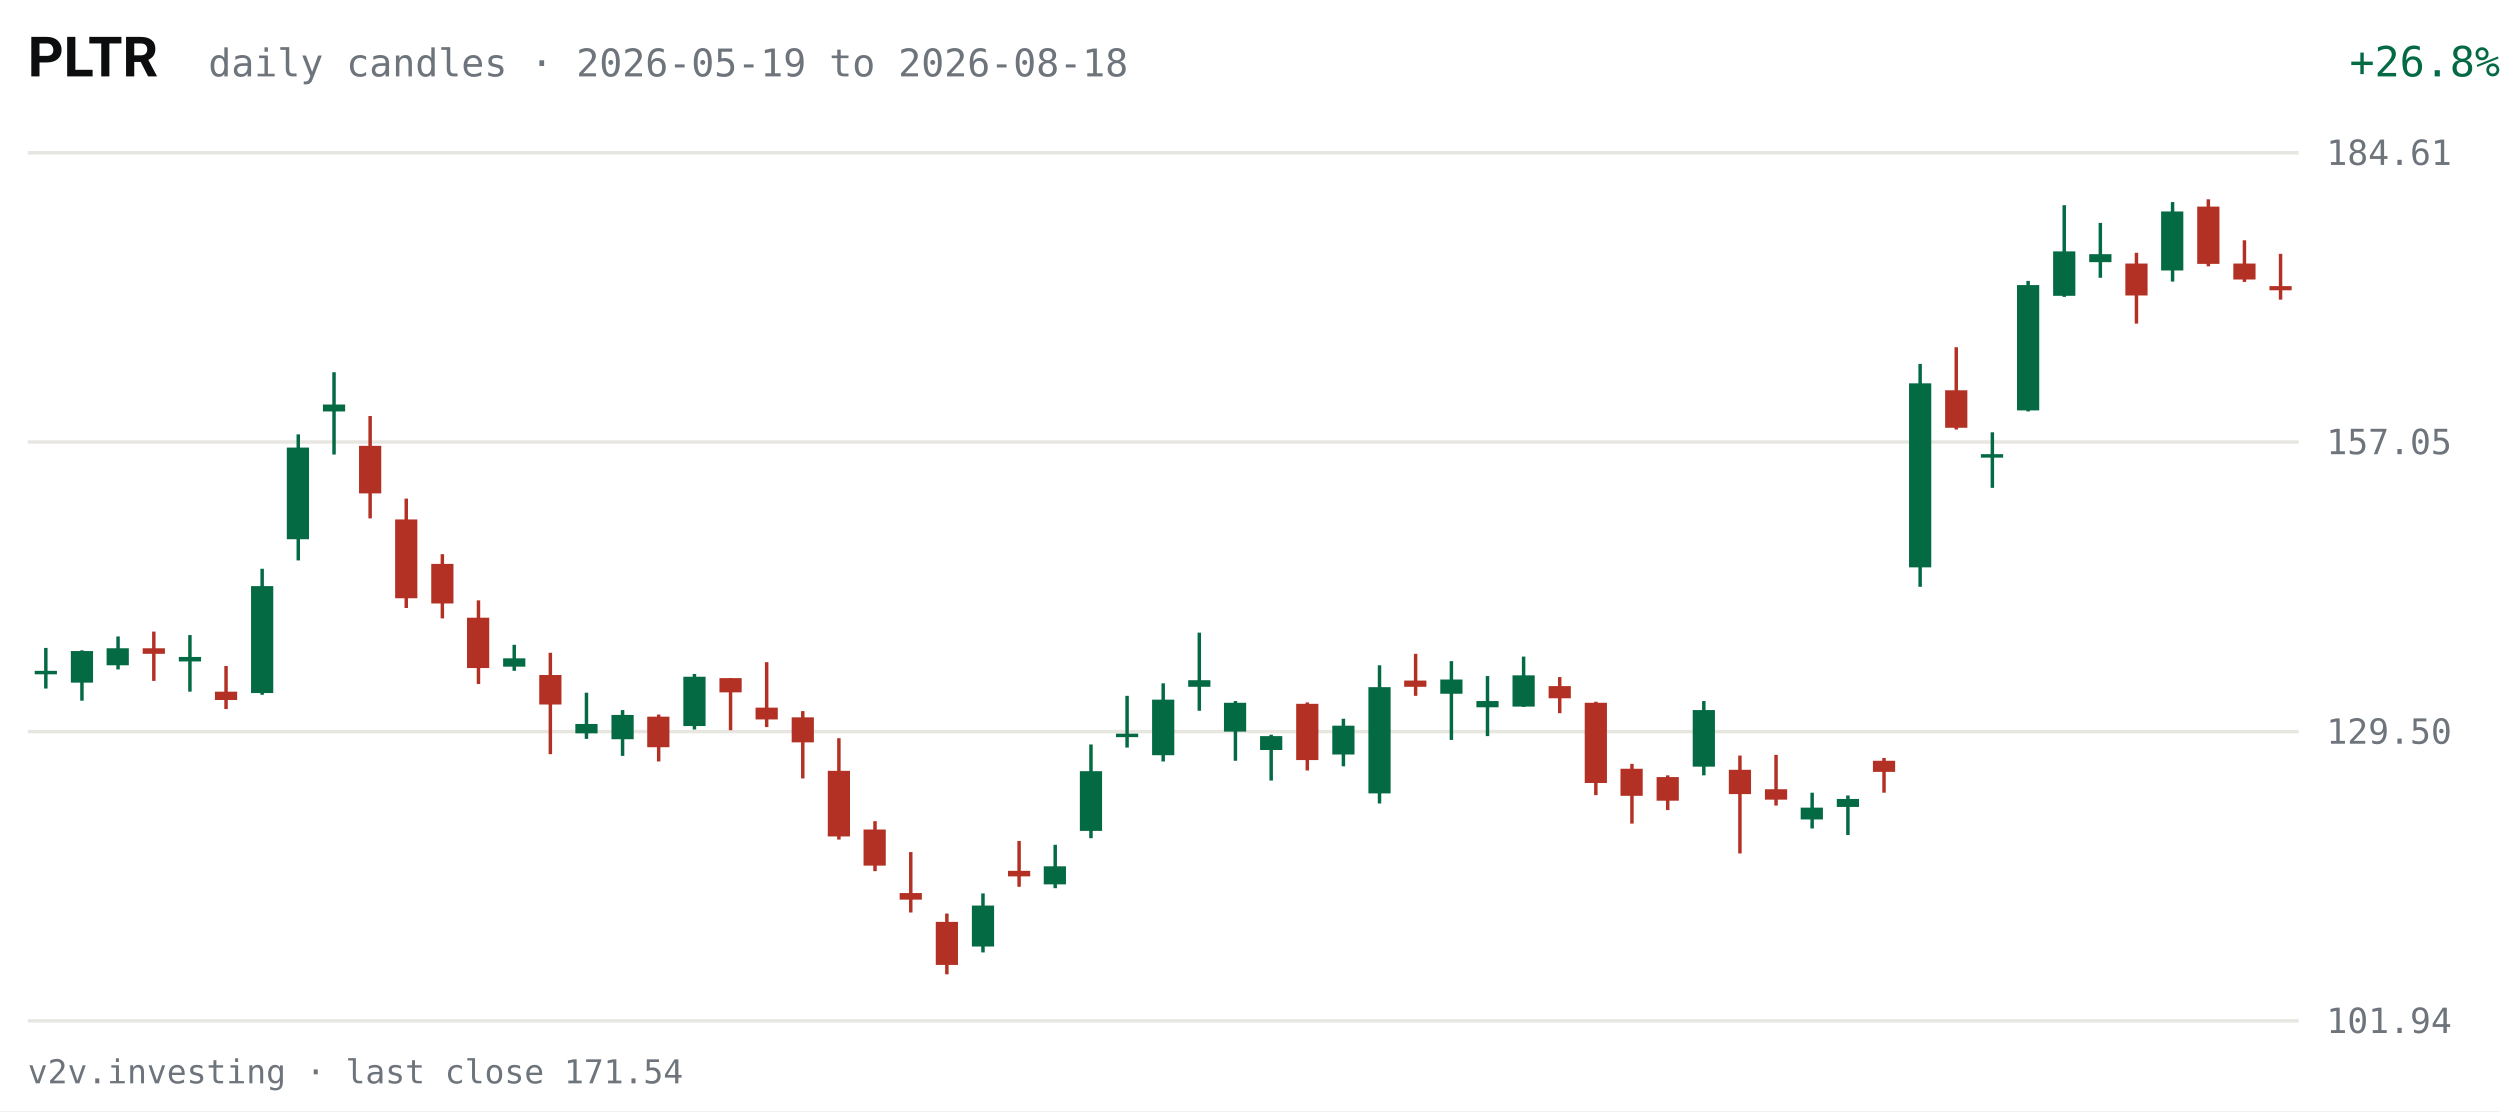
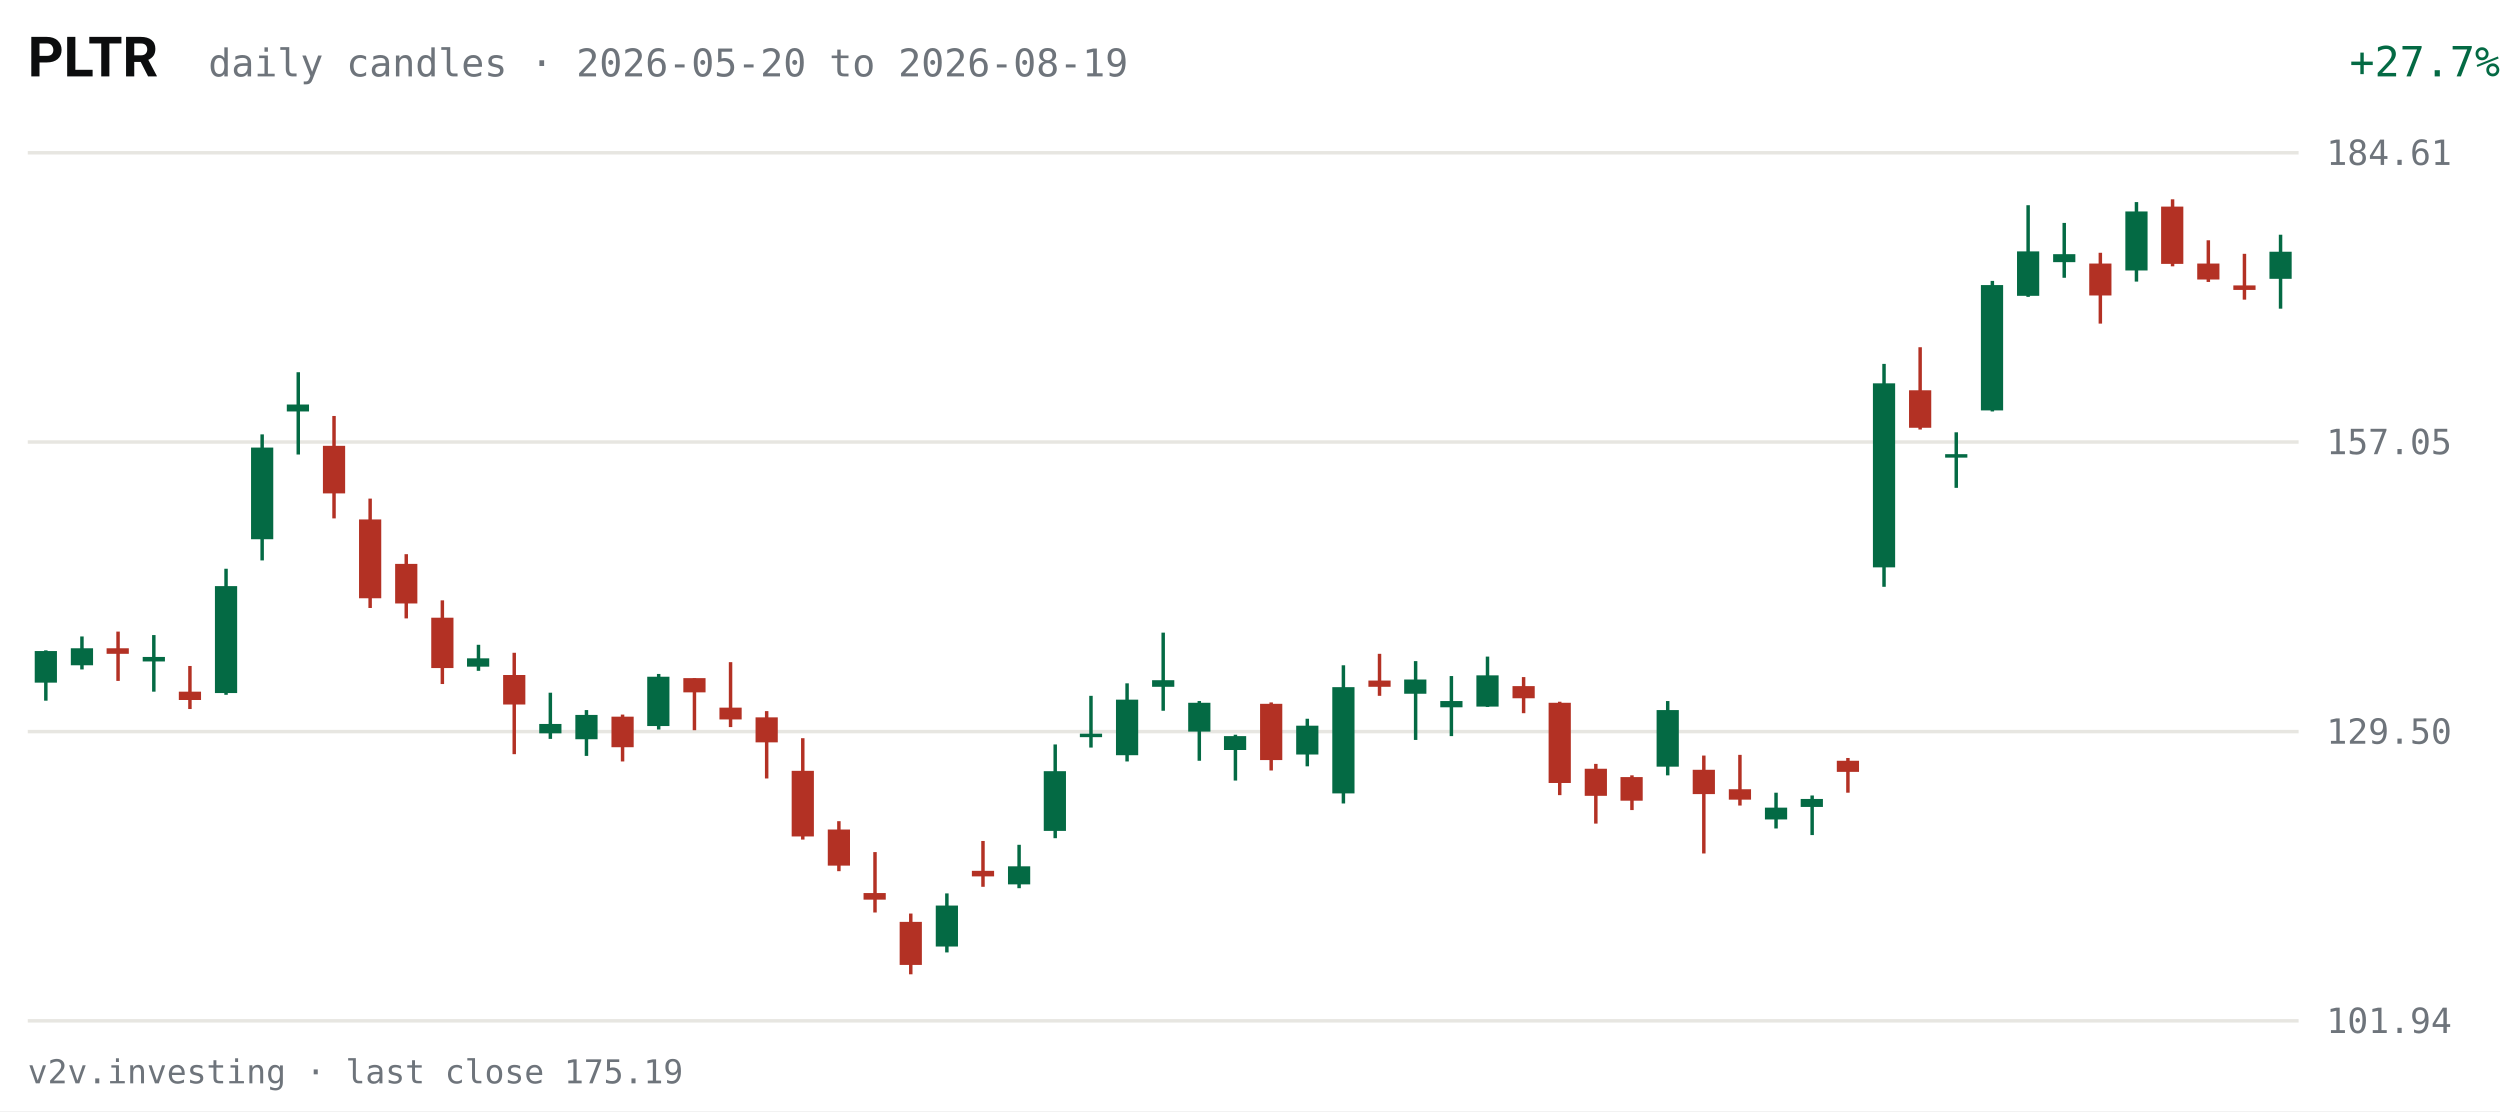
<svg xmlns="http://www.w3.org/2000/svg" viewBox="0 0 720 320" width="720" height="320" role="img" aria-label="PLTR daily candles, last 63 sessions">
  <rect width="720" height="320" fill="#FFFFFF" />
  <text x="8" y="22" fill="#0C0D0E" font-size="16" font-weight="600" font-family="system-ui,-apple-system,Segoe UI,Roboto,sans-serif">PLTR</text>
-   <text x="60" y="22" fill="#6E747B" font-size="11" font-family="ui-monospace,SFMono-Regular,Menlo,Consolas,monospace">daily candles · 2026-05-19 to 2026-08-18</text>
-   <text x="670" y="22" fill="#046A44" font-size="12" text-anchor="end" font-family="ui-monospace,SFMono-Regular,Menlo,Consolas,monospace" transform="translate(50,0)">+26.8%</text>
+   <text x="60" y="22" fill="#6E747B" font-size="11" font-family="ui-monospace,SFMono-Regular,Menlo,Consolas,monospace">daily candles · 2026-05-20 to 2026-08-19</text>
+   <text x="670" y="22" fill="#046A44" font-size="12" text-anchor="end" font-family="ui-monospace,SFMono-Regular,Menlo,Consolas,monospace" transform="translate(50,0)">+27.7%</text>
  <g font-family="ui-monospace,SFMono-Regular,Menlo,Consolas,monospace">
    <line x1="8" y1="294.0" x2="662" y2="294.0" stroke="#E7E6E1" stroke-width="1" />
    <text x="670" y="297.5" fill="#6E747B" font-size="10">101.94</text>
    <line x1="8" y1="210.7" x2="662" y2="210.7" stroke="#E7E6E1" stroke-width="1" />
    <text x="670" y="214.2" fill="#6E747B" font-size="10">129.50</text>
    <line x1="8" y1="127.3" x2="662" y2="127.3" stroke="#E7E6E1" stroke-width="1" />
    <text x="670" y="130.8" fill="#6E747B" font-size="10">157.05</text>
    <line x1="8" y1="44.0" x2="662" y2="44.0" stroke="#E7E6E1" stroke-width="1" />
    <text x="670" y="47.5" fill="#6E747B" font-size="10">184.61</text>
-     <line x1="13.2" y1="186.6" x2="13.2" y2="198.3" stroke="#046A44" stroke-width="1" />
-     <rect x="10.0" y="193.2" width="6.4" height="1.0" fill="#046A44" />
-     <line x1="23.6" y1="187.3" x2="23.6" y2="201.8" stroke="#046A44" stroke-width="1" />
-     <rect x="20.4" y="187.5" width="6.4" height="9.1" fill="#046A44" />
-     <line x1="34.0" y1="183.3" x2="34.0" y2="192.8" stroke="#046A44" stroke-width="1" />
-     <rect x="30.7" y="186.7" width="6.4" height="4.9" fill="#046A44" />
-     <line x1="44.3" y1="181.9" x2="44.3" y2="196.1" stroke="#B33124" stroke-width="1" />
-     <rect x="41.1" y="186.7" width="6.4" height="1.6" fill="#B33124" />
-     <line x1="54.7" y1="182.9" x2="54.7" y2="199.2" stroke="#046A44" stroke-width="1" />
-     <rect x="51.5" y="189.2" width="6.4" height="1.3" fill="#046A44" />
-     <line x1="65.1" y1="191.8" x2="65.1" y2="204.2" stroke="#B33124" stroke-width="1" />
-     <rect x="61.9" y="199.2" width="6.4" height="2.4" fill="#B33124" />
-     <line x1="75.5" y1="163.8" x2="75.5" y2="200.1" stroke="#046A44" stroke-width="1" />
-     <rect x="72.3" y="168.8" width="6.4" height="30.8" fill="#046A44" />
-     <line x1="85.9" y1="125.1" x2="85.9" y2="161.4" stroke="#046A44" stroke-width="1" />
-     <rect x="82.6" y="128.9" width="6.4" height="26.4" fill="#046A44" />
-     <line x1="96.2" y1="107.2" x2="96.2" y2="130.9" stroke="#046A44" stroke-width="1" />
-     <rect x="93.0" y="116.5" width="6.4" height="2.0" fill="#046A44" />
-     <line x1="106.6" y1="119.8" x2="106.6" y2="149.3" stroke="#B33124" stroke-width="1" />
-     <rect x="103.4" y="128.4" width="6.4" height="13.7" fill="#B33124" />
-     <line x1="117.0" y1="143.6" x2="117.0" y2="175.1" stroke="#B33124" stroke-width="1" />
-     <rect x="113.8" y="149.6" width="6.4" height="22.7" fill="#B33124" />
-     <line x1="127.4" y1="159.6" x2="127.4" y2="178.1" stroke="#B33124" stroke-width="1" />
-     <rect x="124.2" y="162.4" width="6.4" height="11.4" fill="#B33124" />
-     <line x1="137.8" y1="172.9" x2="137.8" y2="197.0" stroke="#B33124" stroke-width="1" />
-     <rect x="134.5" y="177.9" width="6.4" height="14.5" fill="#B33124" />
-     <line x1="148.1" y1="185.7" x2="148.1" y2="193.2" stroke="#046A44" stroke-width="1" />
-     <rect x="144.9" y="189.6" width="6.4" height="2.4" fill="#046A44" />
-     <line x1="158.5" y1="188.0" x2="158.5" y2="217.2" stroke="#B33124" stroke-width="1" />
-     <rect x="155.3" y="194.4" width="6.4" height="8.5" fill="#B33124" />
-     <line x1="168.9" y1="199.5" x2="168.9" y2="212.8" stroke="#046A44" stroke-width="1" />
-     <rect x="165.7" y="208.5" width="6.4" height="2.7" fill="#046A44" />
-     <line x1="179.3" y1="204.5" x2="179.3" y2="217.7" stroke="#046A44" stroke-width="1" />
-     <rect x="176.1" y="205.9" width="6.4" height="7.0" fill="#046A44" />
-     <line x1="189.7" y1="205.8" x2="189.7" y2="219.3" stroke="#B33124" stroke-width="1" />
-     <rect x="186.4" y="206.4" width="6.4" height="8.8" fill="#B33124" />
-     <line x1="200.0" y1="194.1" x2="200.0" y2="210.1" stroke="#046A44" stroke-width="1" />
-     <rect x="196.8" y="194.9" width="6.4" height="14.2" fill="#046A44" />
-     <line x1="210.4" y1="195.3" x2="210.4" y2="210.3" stroke="#B33124" stroke-width="1" />
-     <rect x="207.2" y="195.3" width="6.4" height="4.1" fill="#B33124" />
-     <line x1="220.8" y1="190.7" x2="220.8" y2="209.4" stroke="#B33124" stroke-width="1" />
-     <rect x="217.6" y="203.8" width="6.4" height="3.4" fill="#B33124" />
-     <line x1="231.2" y1="204.8" x2="231.2" y2="224.2" stroke="#B33124" stroke-width="1" />
-     <rect x="228.0" y="206.6" width="6.4" height="7.2" fill="#B33124" />
-     <line x1="241.6" y1="212.6" x2="241.6" y2="241.8" stroke="#B33124" stroke-width="1" />
-     <rect x="238.4" y="222.0" width="6.4" height="18.9" fill="#B33124" />
-     <line x1="252.0" y1="236.5" x2="252.0" y2="250.9" stroke="#B33124" stroke-width="1" />
-     <rect x="248.7" y="238.9" width="6.4" height="10.4" fill="#B33124" />
-     <line x1="262.3" y1="245.4" x2="262.3" y2="262.8" stroke="#B33124" stroke-width="1" />
-     <rect x="259.1" y="257.2" width="6.4" height="1.9" fill="#B33124" />
-     <line x1="272.7" y1="263.1" x2="272.7" y2="280.6" stroke="#B33124" stroke-width="1" />
-     <rect x="269.5" y="265.5" width="6.4" height="12.4" fill="#B33124" />
-     <line x1="283.1" y1="257.3" x2="283.1" y2="274.3" stroke="#046A44" stroke-width="1" />
-     <rect x="279.9" y="260.8" width="6.4" height="11.8" fill="#046A44" />
-     <line x1="293.5" y1="242.2" x2="293.5" y2="255.4" stroke="#B33124" stroke-width="1" />
-     <rect x="290.3" y="250.8" width="6.4" height="1.6" fill="#B33124" />
-     <line x1="303.9" y1="243.3" x2="303.9" y2="255.8" stroke="#046A44" stroke-width="1" />
-     <rect x="300.6" y="249.5" width="6.4" height="5.2" fill="#046A44" />
-     <line x1="314.2" y1="214.4" x2="314.2" y2="241.4" stroke="#046A44" stroke-width="1" />
-     <rect x="311.0" y="222.1" width="6.4" height="17.2" fill="#046A44" />
-     <line x1="324.6" y1="200.4" x2="324.6" y2="215.3" stroke="#046A44" stroke-width="1" />
-     <rect x="321.4" y="211.3" width="6.4" height="1.0" fill="#046A44" />
-     <line x1="335.0" y1="196.8" x2="335.0" y2="219.3" stroke="#046A44" stroke-width="1" />
-     <rect x="331.8" y="201.5" width="6.4" height="16.0" fill="#046A44" />
-     <line x1="345.4" y1="182.2" x2="345.4" y2="204.7" stroke="#046A44" stroke-width="1" />
-     <rect x="342.2" y="195.9" width="6.4" height="1.9" fill="#046A44" />
-     <line x1="355.8" y1="201.9" x2="355.8" y2="219.1" stroke="#046A44" stroke-width="1" />
-     <rect x="352.5" y="202.4" width="6.4" height="8.3" fill="#046A44" />
-     <line x1="366.1" y1="211.6" x2="366.1" y2="224.8" stroke="#046A44" stroke-width="1" />
-     <rect x="362.9" y="212.0" width="6.4" height="4.0" fill="#046A44" />
-     <line x1="376.5" y1="202.3" x2="376.5" y2="221.9" stroke="#B33124" stroke-width="1" />
-     <rect x="373.3" y="202.7" width="6.4" height="16.2" fill="#B33124" />
-     <line x1="386.9" y1="207.0" x2="386.9" y2="220.7" stroke="#046A44" stroke-width="1" />
-     <rect x="383.7" y="209.0" width="6.4" height="8.3" fill="#046A44" />
-     <line x1="397.3" y1="191.6" x2="397.3" y2="231.4" stroke="#046A44" stroke-width="1" />
-     <rect x="394.1" y="197.9" width="6.4" height="30.6" fill="#046A44" />
-     <line x1="407.7" y1="188.3" x2="407.7" y2="200.4" stroke="#B33124" stroke-width="1" />
-     <rect x="404.4" y="196.0" width="6.4" height="1.8" fill="#B33124" />
-     <line x1="418.0" y1="190.4" x2="418.0" y2="213.1" stroke="#046A44" stroke-width="1" />
-     <rect x="414.8" y="195.7" width="6.4" height="4.1" fill="#046A44" />
-     <line x1="428.4" y1="194.7" x2="428.4" y2="212.0" stroke="#046A44" stroke-width="1" />
-     <rect x="425.2" y="201.9" width="6.4" height="1.8" fill="#046A44" />
-     <line x1="438.8" y1="189.1" x2="438.8" y2="203.6" stroke="#046A44" stroke-width="1" />
-     <rect x="435.6" y="194.5" width="6.4" height="9.0" fill="#046A44" />
-     <line x1="449.2" y1="195.0" x2="449.2" y2="205.4" stroke="#B33124" stroke-width="1" />
-     <rect x="446.0" y="197.6" width="6.4" height="3.5" fill="#B33124" />
-     <line x1="459.6" y1="202.1" x2="459.6" y2="229.0" stroke="#B33124" stroke-width="1" />
-     <rect x="456.4" y="202.4" width="6.4" height="23.1" fill="#B33124" />
-     <line x1="470.0" y1="220.0" x2="470.0" y2="237.2" stroke="#B33124" stroke-width="1" />
-     <rect x="466.7" y="221.4" width="6.4" height="7.8" fill="#B33124" />
-     <line x1="480.3" y1="223.3" x2="480.3" y2="233.3" stroke="#B33124" stroke-width="1" />
-     <rect x="477.1" y="223.8" width="6.4" height="6.8" fill="#B33124" />
-     <line x1="490.7" y1="201.9" x2="490.7" y2="223.3" stroke="#046A44" stroke-width="1" />
-     <rect x="487.5" y="204.5" width="6.4" height="16.3" fill="#046A44" />
-     <line x1="501.1" y1="217.6" x2="501.1" y2="245.8" stroke="#B33124" stroke-width="1" />
-     <rect x="497.9" y="221.7" width="6.4" height="7.0" fill="#B33124" />
-     <line x1="511.5" y1="217.4" x2="511.5" y2="232.0" stroke="#B33124" stroke-width="1" />
-     <rect x="508.3" y="227.3" width="6.4" height="3.0" fill="#B33124" />
-     <line x1="521.9" y1="228.3" x2="521.9" y2="238.6" stroke="#046A44" stroke-width="1" />
-     <rect x="518.6" y="232.6" width="6.4" height="3.4" fill="#046A44" />
-     <line x1="532.2" y1="229.1" x2="532.2" y2="240.5" stroke="#046A44" stroke-width="1" />
-     <rect x="529.0" y="230.1" width="6.4" height="2.3" fill="#046A44" />
-     <line x1="542.6" y1="218.3" x2="542.6" y2="228.3" stroke="#B33124" stroke-width="1" />
-     <rect x="539.4" y="219.1" width="6.4" height="3.2" fill="#B33124" />
-     <line x1="553.0" y1="104.8" x2="553.0" y2="169.0" stroke="#046A44" stroke-width="1" />
-     <rect x="549.8" y="110.4" width="6.4" height="53.0" fill="#046A44" />
-     <line x1="563.4" y1="100.0" x2="563.4" y2="123.7" stroke="#B33124" stroke-width="1" />
-     <rect x="560.2" y="112.4" width="6.4" height="10.8" fill="#B33124" />
-     <line x1="573.8" y1="124.5" x2="573.8" y2="140.5" stroke="#046A44" stroke-width="1" />
-     <rect x="570.5" y="130.8" width="6.4" height="1.0" fill="#046A44" />
-     <line x1="584.1" y1="80.9" x2="584.1" y2="118.5" stroke="#046A44" stroke-width="1" />
-     <rect x="580.9" y="82.1" width="6.4" height="36.1" fill="#046A44" />
-     <line x1="594.5" y1="59.1" x2="594.5" y2="85.5" stroke="#046A44" stroke-width="1" />
-     <rect x="591.3" y="72.4" width="6.4" height="12.8" fill="#046A44" />
-     <line x1="604.9" y1="64.2" x2="604.9" y2="80.0" stroke="#046A44" stroke-width="1" />
-     <rect x="601.7" y="73.2" width="6.4" height="2.3" fill="#046A44" />
-     <line x1="615.3" y1="72.8" x2="615.3" y2="93.2" stroke="#B33124" stroke-width="1" />
-     <rect x="612.1" y="75.9" width="6.4" height="9.2" fill="#B33124" />
-     <line x1="625.7" y1="58.2" x2="625.7" y2="81.1" stroke="#046A44" stroke-width="1" />
-     <rect x="622.4" y="60.9" width="6.4" height="17.0" fill="#046A44" />
-     <line x1="636.0" y1="57.4" x2="636.0" y2="76.7" stroke="#B33124" stroke-width="1" />
-     <rect x="632.8" y="59.5" width="6.4" height="16.5" fill="#B33124" />
-     <line x1="646.4" y1="69.2" x2="646.4" y2="81.2" stroke="#B33124" stroke-width="1" />
-     <rect x="643.2" y="75.9" width="6.4" height="4.6" fill="#B33124" />
-     <line x1="656.8" y1="73.1" x2="656.8" y2="86.3" stroke="#B33124" stroke-width="1" />
-     <rect x="653.6" y="82.4" width="6.4" height="1.2" fill="#B33124" />
+     <line x1="13.2" y1="187.3" x2="13.2" y2="201.8" stroke="#046A44" stroke-width="1" />
+     <rect x="10.0" y="187.5" width="6.4" height="9.1" fill="#046A44" />
+     <line x1="23.6" y1="183.3" x2="23.6" y2="192.8" stroke="#046A44" stroke-width="1" />
+     <rect x="20.4" y="186.7" width="6.4" height="4.9" fill="#046A44" />
+     <line x1="34.0" y1="181.9" x2="34.0" y2="196.1" stroke="#B33124" stroke-width="1" />
+     <rect x="30.7" y="186.7" width="6.4" height="1.6" fill="#B33124" />
+     <line x1="44.3" y1="182.9" x2="44.3" y2="199.2" stroke="#046A44" stroke-width="1" />
+     <rect x="41.1" y="189.2" width="6.4" height="1.3" fill="#046A44" />
+     <line x1="54.7" y1="191.8" x2="54.7" y2="204.2" stroke="#B33124" stroke-width="1" />
+     <rect x="51.5" y="199.2" width="6.4" height="2.4" fill="#B33124" />
+     <line x1="65.1" y1="163.8" x2="65.1" y2="200.1" stroke="#046A44" stroke-width="1" />
+     <rect x="61.9" y="168.8" width="6.4" height="30.8" fill="#046A44" />
+     <line x1="75.5" y1="125.1" x2="75.5" y2="161.4" stroke="#046A44" stroke-width="1" />
+     <rect x="72.3" y="128.9" width="6.4" height="26.4" fill="#046A44" />
+     <line x1="85.9" y1="107.2" x2="85.9" y2="130.9" stroke="#046A44" stroke-width="1" />
+     <rect x="82.6" y="116.5" width="6.4" height="2.0" fill="#046A44" />
+     <line x1="96.2" y1="119.8" x2="96.2" y2="149.3" stroke="#B33124" stroke-width="1" />
+     <rect x="93.0" y="128.4" width="6.4" height="13.7" fill="#B33124" />
+     <line x1="106.6" y1="143.6" x2="106.6" y2="175.1" stroke="#B33124" stroke-width="1" />
+     <rect x="103.4" y="149.6" width="6.4" height="22.7" fill="#B33124" />
+     <line x1="117.0" y1="159.6" x2="117.0" y2="178.1" stroke="#B33124" stroke-width="1" />
+     <rect x="113.8" y="162.4" width="6.4" height="11.4" fill="#B33124" />
+     <line x1="127.4" y1="172.9" x2="127.4" y2="197.0" stroke="#B33124" stroke-width="1" />
+     <rect x="124.2" y="177.9" width="6.4" height="14.5" fill="#B33124" />
+     <line x1="137.8" y1="185.7" x2="137.8" y2="193.2" stroke="#046A44" stroke-width="1" />
+     <rect x="134.5" y="189.6" width="6.4" height="2.4" fill="#046A44" />
+     <line x1="148.1" y1="188.0" x2="148.1" y2="217.2" stroke="#B33124" stroke-width="1" />
+     <rect x="144.9" y="194.4" width="6.4" height="8.5" fill="#B33124" />
+     <line x1="158.5" y1="199.5" x2="158.5" y2="212.8" stroke="#046A44" stroke-width="1" />
+     <rect x="155.3" y="208.5" width="6.4" height="2.7" fill="#046A44" />
+     <line x1="168.9" y1="204.5" x2="168.9" y2="217.7" stroke="#046A44" stroke-width="1" />
+     <rect x="165.7" y="205.9" width="6.4" height="7.0" fill="#046A44" />
+     <line x1="179.3" y1="205.8" x2="179.3" y2="219.3" stroke="#B33124" stroke-width="1" />
+     <rect x="176.1" y="206.4" width="6.4" height="8.8" fill="#B33124" />
+     <line x1="189.7" y1="194.1" x2="189.7" y2="210.1" stroke="#046A44" stroke-width="1" />
+     <rect x="186.4" y="194.9" width="6.4" height="14.2" fill="#046A44" />
+     <line x1="200.0" y1="195.3" x2="200.0" y2="210.3" stroke="#B33124" stroke-width="1" />
+     <rect x="196.8" y="195.3" width="6.4" height="4.1" fill="#B33124" />
+     <line x1="210.4" y1="190.7" x2="210.4" y2="209.4" stroke="#B33124" stroke-width="1" />
+     <rect x="207.2" y="203.8" width="6.4" height="3.4" fill="#B33124" />
+     <line x1="220.8" y1="204.8" x2="220.8" y2="224.2" stroke="#B33124" stroke-width="1" />
+     <rect x="217.6" y="206.6" width="6.4" height="7.2" fill="#B33124" />
+     <line x1="231.2" y1="212.6" x2="231.2" y2="241.8" stroke="#B33124" stroke-width="1" />
+     <rect x="228.0" y="222.0" width="6.4" height="18.9" fill="#B33124" />
+     <line x1="241.6" y1="236.5" x2="241.6" y2="250.9" stroke="#B33124" stroke-width="1" />
+     <rect x="238.4" y="238.9" width="6.4" height="10.4" fill="#B33124" />
+     <line x1="252.0" y1="245.4" x2="252.0" y2="262.8" stroke="#B33124" stroke-width="1" />
+     <rect x="248.7" y="257.2" width="6.4" height="1.9" fill="#B33124" />
+     <line x1="262.3" y1="263.1" x2="262.3" y2="280.6" stroke="#B33124" stroke-width="1" />
+     <rect x="259.1" y="265.5" width="6.4" height="12.4" fill="#B33124" />
+     <line x1="272.7" y1="257.3" x2="272.7" y2="274.3" stroke="#046A44" stroke-width="1" />
+     <rect x="269.5" y="260.8" width="6.4" height="11.8" fill="#046A44" />
+     <line x1="283.1" y1="242.2" x2="283.1" y2="255.4" stroke="#B33124" stroke-width="1" />
+     <rect x="279.9" y="250.8" width="6.4" height="1.6" fill="#B33124" />
+     <line x1="293.5" y1="243.3" x2="293.5" y2="255.8" stroke="#046A44" stroke-width="1" />
+     <rect x="290.3" y="249.5" width="6.4" height="5.2" fill="#046A44" />
+     <line x1="303.9" y1="214.4" x2="303.9" y2="241.4" stroke="#046A44" stroke-width="1" />
+     <rect x="300.6" y="222.1" width="6.4" height="17.2" fill="#046A44" />
+     <line x1="314.2" y1="200.4" x2="314.2" y2="215.3" stroke="#046A44" stroke-width="1" />
+     <rect x="311.0" y="211.3" width="6.4" height="1.0" fill="#046A44" />
+     <line x1="324.6" y1="196.8" x2="324.6" y2="219.3" stroke="#046A44" stroke-width="1" />
+     <rect x="321.4" y="201.5" width="6.4" height="16.0" fill="#046A44" />
+     <line x1="335.0" y1="182.2" x2="335.0" y2="204.7" stroke="#046A44" stroke-width="1" />
+     <rect x="331.8" y="195.9" width="6.4" height="1.9" fill="#046A44" />
+     <line x1="345.4" y1="201.9" x2="345.4" y2="219.1" stroke="#046A44" stroke-width="1" />
+     <rect x="342.2" y="202.4" width="6.4" height="8.3" fill="#046A44" />
+     <line x1="355.8" y1="211.6" x2="355.8" y2="224.8" stroke="#046A44" stroke-width="1" />
+     <rect x="352.5" y="212.0" width="6.4" height="4.0" fill="#046A44" />
+     <line x1="366.1" y1="202.3" x2="366.1" y2="221.9" stroke="#B33124" stroke-width="1" />
+     <rect x="362.9" y="202.7" width="6.4" height="16.2" fill="#B33124" />
+     <line x1="376.5" y1="207.0" x2="376.5" y2="220.7" stroke="#046A44" stroke-width="1" />
+     <rect x="373.3" y="209.0" width="6.4" height="8.3" fill="#046A44" />
+     <line x1="386.9" y1="191.6" x2="386.9" y2="231.4" stroke="#046A44" stroke-width="1" />
+     <rect x="383.7" y="197.9" width="6.4" height="30.6" fill="#046A44" />
+     <line x1="397.3" y1="188.3" x2="397.3" y2="200.4" stroke="#B33124" stroke-width="1" />
+     <rect x="394.1" y="196.0" width="6.4" height="1.8" fill="#B33124" />
+     <line x1="407.7" y1="190.4" x2="407.7" y2="213.1" stroke="#046A44" stroke-width="1" />
+     <rect x="404.4" y="195.7" width="6.4" height="4.1" fill="#046A44" />
+     <line x1="418.0" y1="194.7" x2="418.0" y2="212.0" stroke="#046A44" stroke-width="1" />
+     <rect x="414.8" y="201.9" width="6.4" height="1.8" fill="#046A44" />
+     <line x1="428.4" y1="189.1" x2="428.4" y2="203.6" stroke="#046A44" stroke-width="1" />
+     <rect x="425.2" y="194.5" width="6.4" height="9.0" fill="#046A44" />
+     <line x1="438.8" y1="195.0" x2="438.8" y2="205.4" stroke="#B33124" stroke-width="1" />
+     <rect x="435.6" y="197.6" width="6.4" height="3.5" fill="#B33124" />
+     <line x1="449.2" y1="202.1" x2="449.2" y2="229.0" stroke="#B33124" stroke-width="1" />
+     <rect x="446.0" y="202.4" width="6.4" height="23.1" fill="#B33124" />
+     <line x1="459.6" y1="220.0" x2="459.6" y2="237.2" stroke="#B33124" stroke-width="1" />
+     <rect x="456.4" y="221.4" width="6.4" height="7.8" fill="#B33124" />
+     <line x1="470.0" y1="223.3" x2="470.0" y2="233.3" stroke="#B33124" stroke-width="1" />
+     <rect x="466.7" y="223.8" width="6.4" height="6.8" fill="#B33124" />
+     <line x1="480.3" y1="201.9" x2="480.3" y2="223.3" stroke="#046A44" stroke-width="1" />
+     <rect x="477.1" y="204.5" width="6.4" height="16.3" fill="#046A44" />
+     <line x1="490.7" y1="217.6" x2="490.7" y2="245.8" stroke="#B33124" stroke-width="1" />
+     <rect x="487.5" y="221.7" width="6.4" height="7.0" fill="#B33124" />
+     <line x1="501.1" y1="217.4" x2="501.1" y2="232.0" stroke="#B33124" stroke-width="1" />
+     <rect x="497.9" y="227.3" width="6.4" height="3.0" fill="#B33124" />
+     <line x1="511.5" y1="228.3" x2="511.5" y2="238.6" stroke="#046A44" stroke-width="1" />
+     <rect x="508.3" y="232.6" width="6.4" height="3.4" fill="#046A44" />
+     <line x1="521.9" y1="229.1" x2="521.9" y2="240.5" stroke="#046A44" stroke-width="1" />
+     <rect x="518.6" y="230.1" width="6.4" height="2.3" fill="#046A44" />
+     <line x1="532.2" y1="218.3" x2="532.2" y2="228.3" stroke="#B33124" stroke-width="1" />
+     <rect x="529.0" y="219.1" width="6.4" height="3.2" fill="#B33124" />
+     <line x1="542.6" y1="104.8" x2="542.6" y2="169.0" stroke="#046A44" stroke-width="1" />
+     <rect x="539.4" y="110.4" width="6.4" height="53.0" fill="#046A44" />
+     <line x1="553.0" y1="100.0" x2="553.0" y2="123.7" stroke="#B33124" stroke-width="1" />
+     <rect x="549.8" y="112.4" width="6.4" height="10.8" fill="#B33124" />
+     <line x1="563.4" y1="124.5" x2="563.4" y2="140.5" stroke="#046A44" stroke-width="1" />
+     <rect x="560.2" y="130.8" width="6.4" height="1.0" fill="#046A44" />
+     <line x1="573.8" y1="80.9" x2="573.8" y2="118.5" stroke="#046A44" stroke-width="1" />
+     <rect x="570.5" y="82.1" width="6.4" height="36.1" fill="#046A44" />
+     <line x1="584.1" y1="59.1" x2="584.1" y2="85.5" stroke="#046A44" stroke-width="1" />
+     <rect x="580.9" y="72.4" width="6.4" height="12.8" fill="#046A44" />
+     <line x1="594.5" y1="64.2" x2="594.5" y2="80.0" stroke="#046A44" stroke-width="1" />
+     <rect x="591.3" y="73.2" width="6.4" height="2.3" fill="#046A44" />
+     <line x1="604.9" y1="72.8" x2="604.9" y2="93.2" stroke="#B33124" stroke-width="1" />
+     <rect x="601.7" y="75.9" width="6.4" height="9.2" fill="#B33124" />
+     <line x1="615.3" y1="58.2" x2="615.3" y2="81.1" stroke="#046A44" stroke-width="1" />
+     <rect x="612.1" y="60.9" width="6.4" height="17.0" fill="#046A44" />
+     <line x1="625.7" y1="57.4" x2="625.7" y2="76.7" stroke="#B33124" stroke-width="1" />
+     <rect x="622.4" y="59.5" width="6.4" height="16.5" fill="#B33124" />
+     <line x1="636.0" y1="69.2" x2="636.0" y2="81.2" stroke="#B33124" stroke-width="1" />
+     <rect x="632.8" y="75.9" width="6.4" height="4.6" fill="#B33124" />
+     <line x1="646.4" y1="73.1" x2="646.4" y2="86.3" stroke="#B33124" stroke-width="1" />
+     <rect x="643.2" y="82.2" width="6.4" height="1.3" fill="#B33124" />
+     <line x1="656.8" y1="67.6" x2="656.8" y2="88.9" stroke="#046A44" stroke-width="1" />
+     <rect x="653.6" y="72.5" width="6.4" height="7.8" fill="#046A44" />
  </g>
-   <text x="8" y="312" fill="#6E747B" font-size="9.5" font-family="ui-monospace,SFMono-Regular,Menlo,Consolas,monospace">v2v.investing · last close 171.54</text>
+   <text x="8" y="312" fill="#6E747B" font-size="9.5" font-family="ui-monospace,SFMono-Regular,Menlo,Consolas,monospace">v2v.investing · last close 175.19</text>
</svg>
